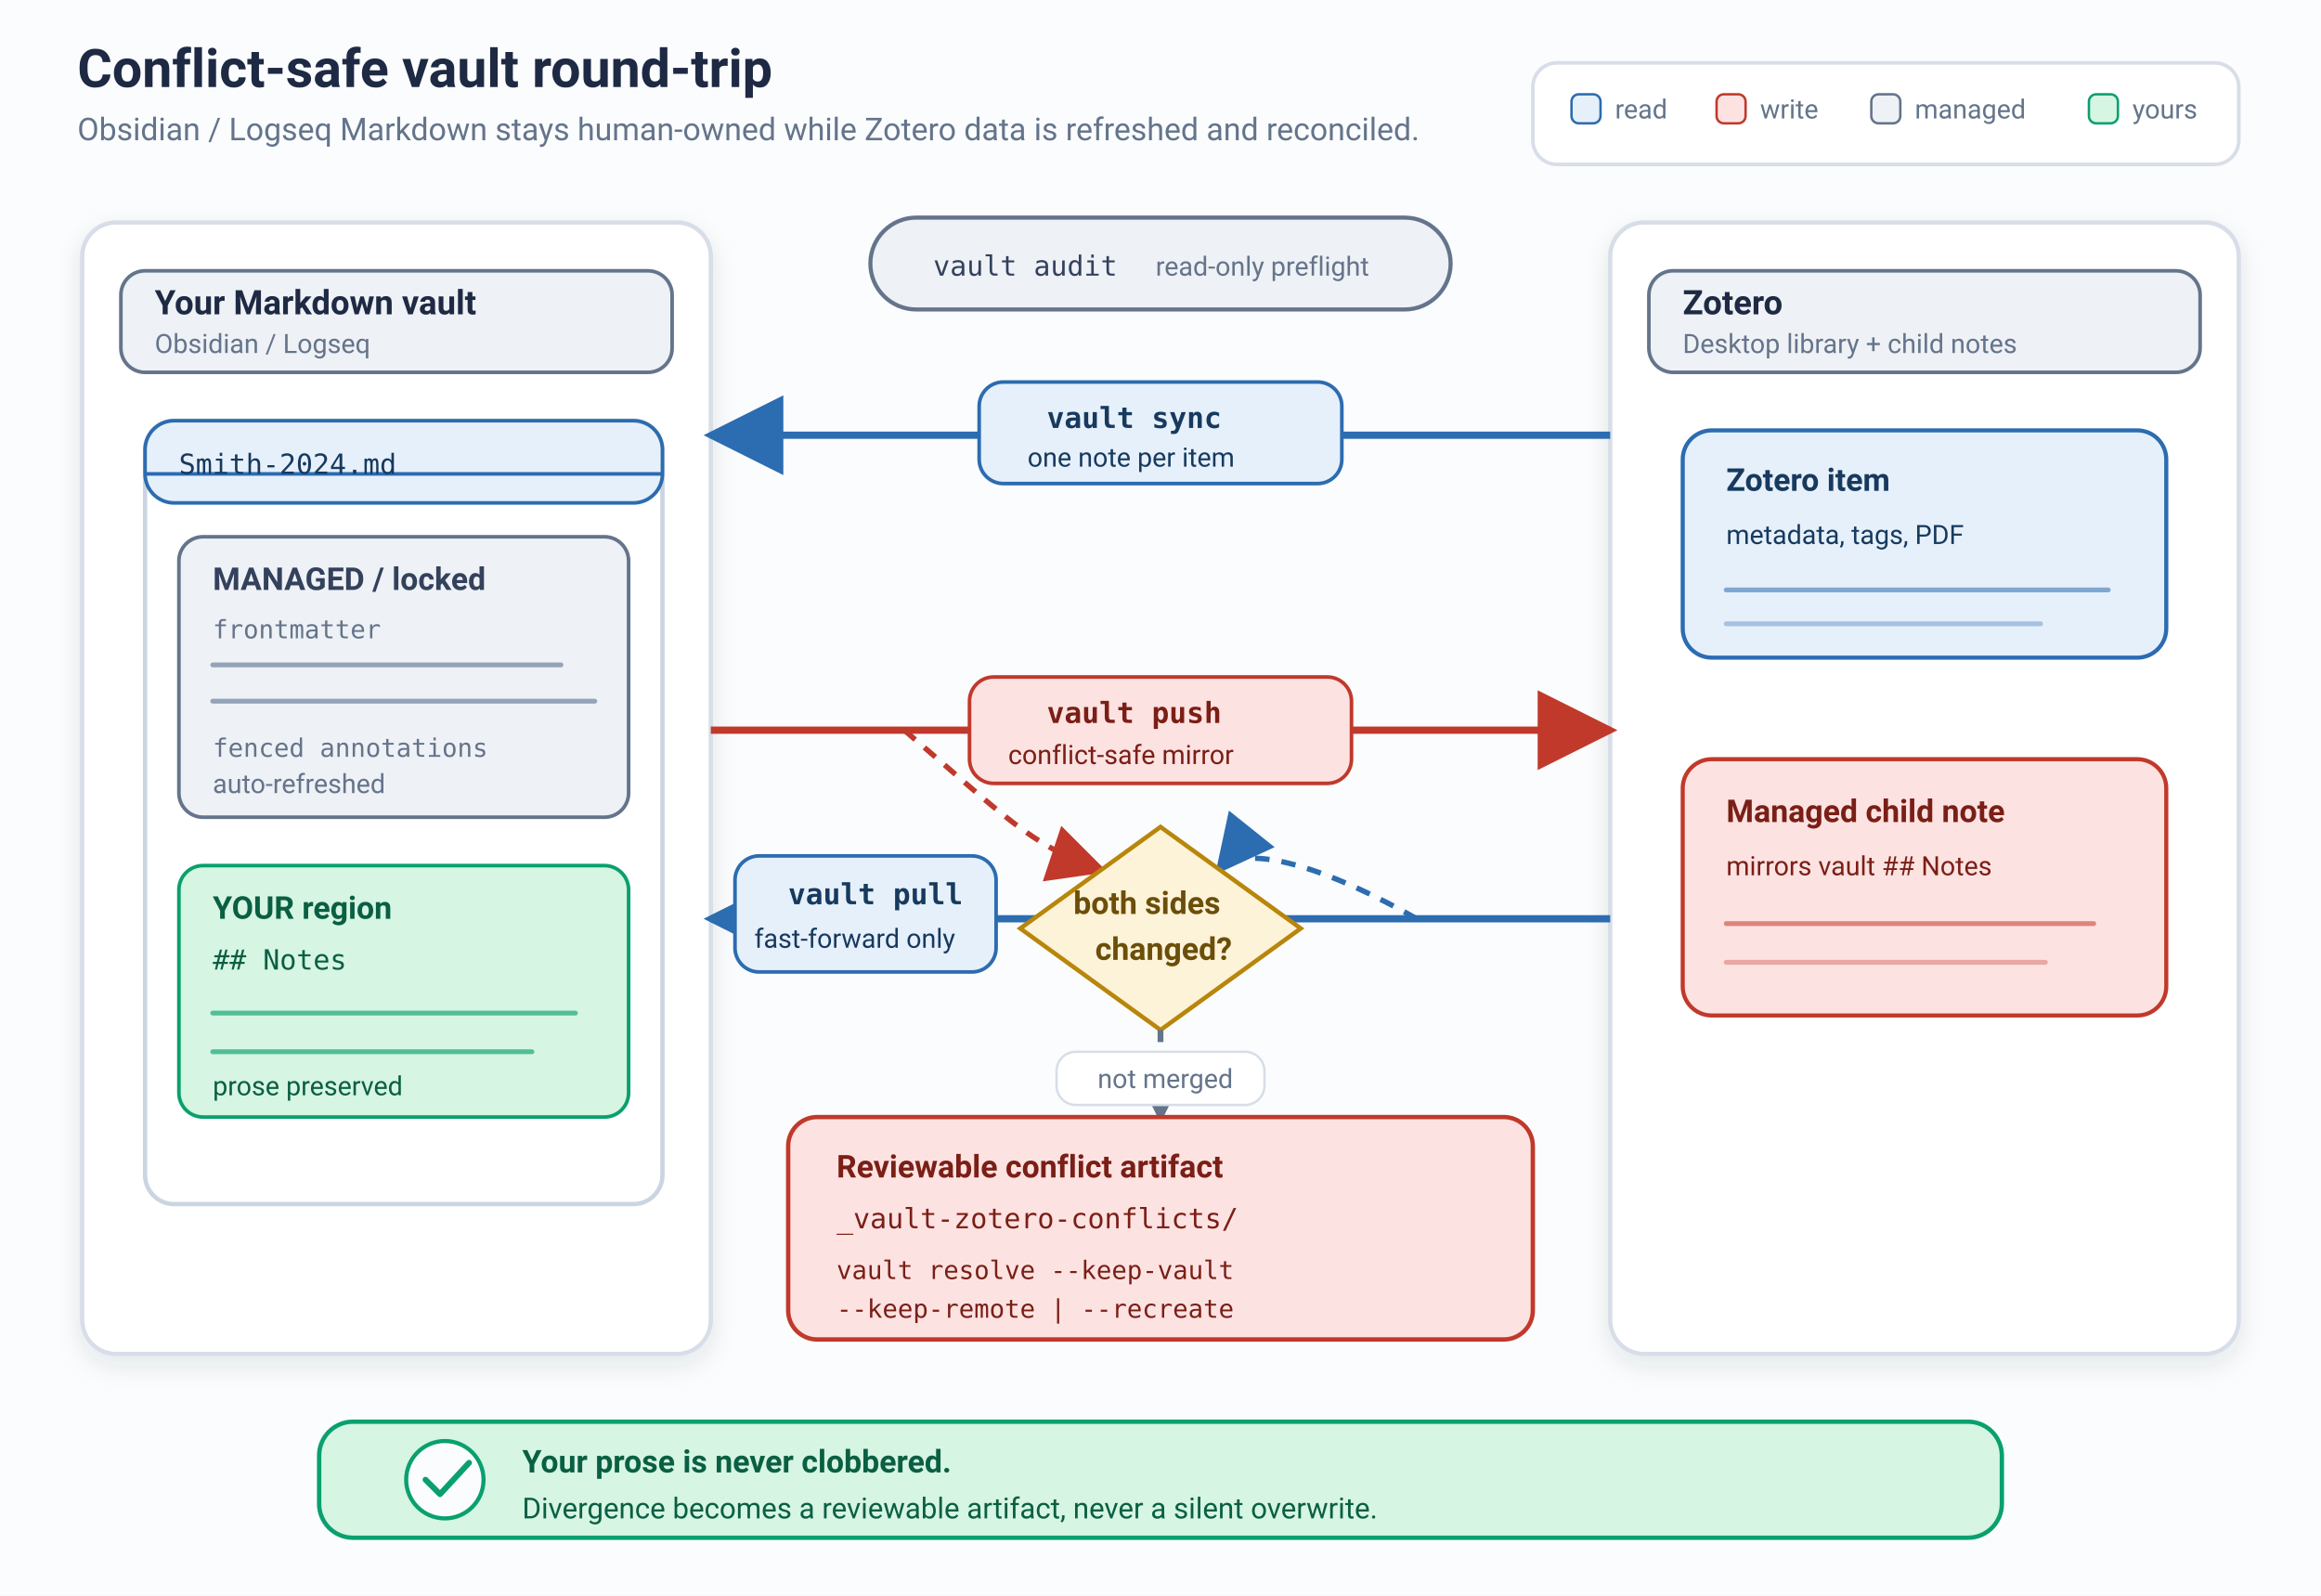
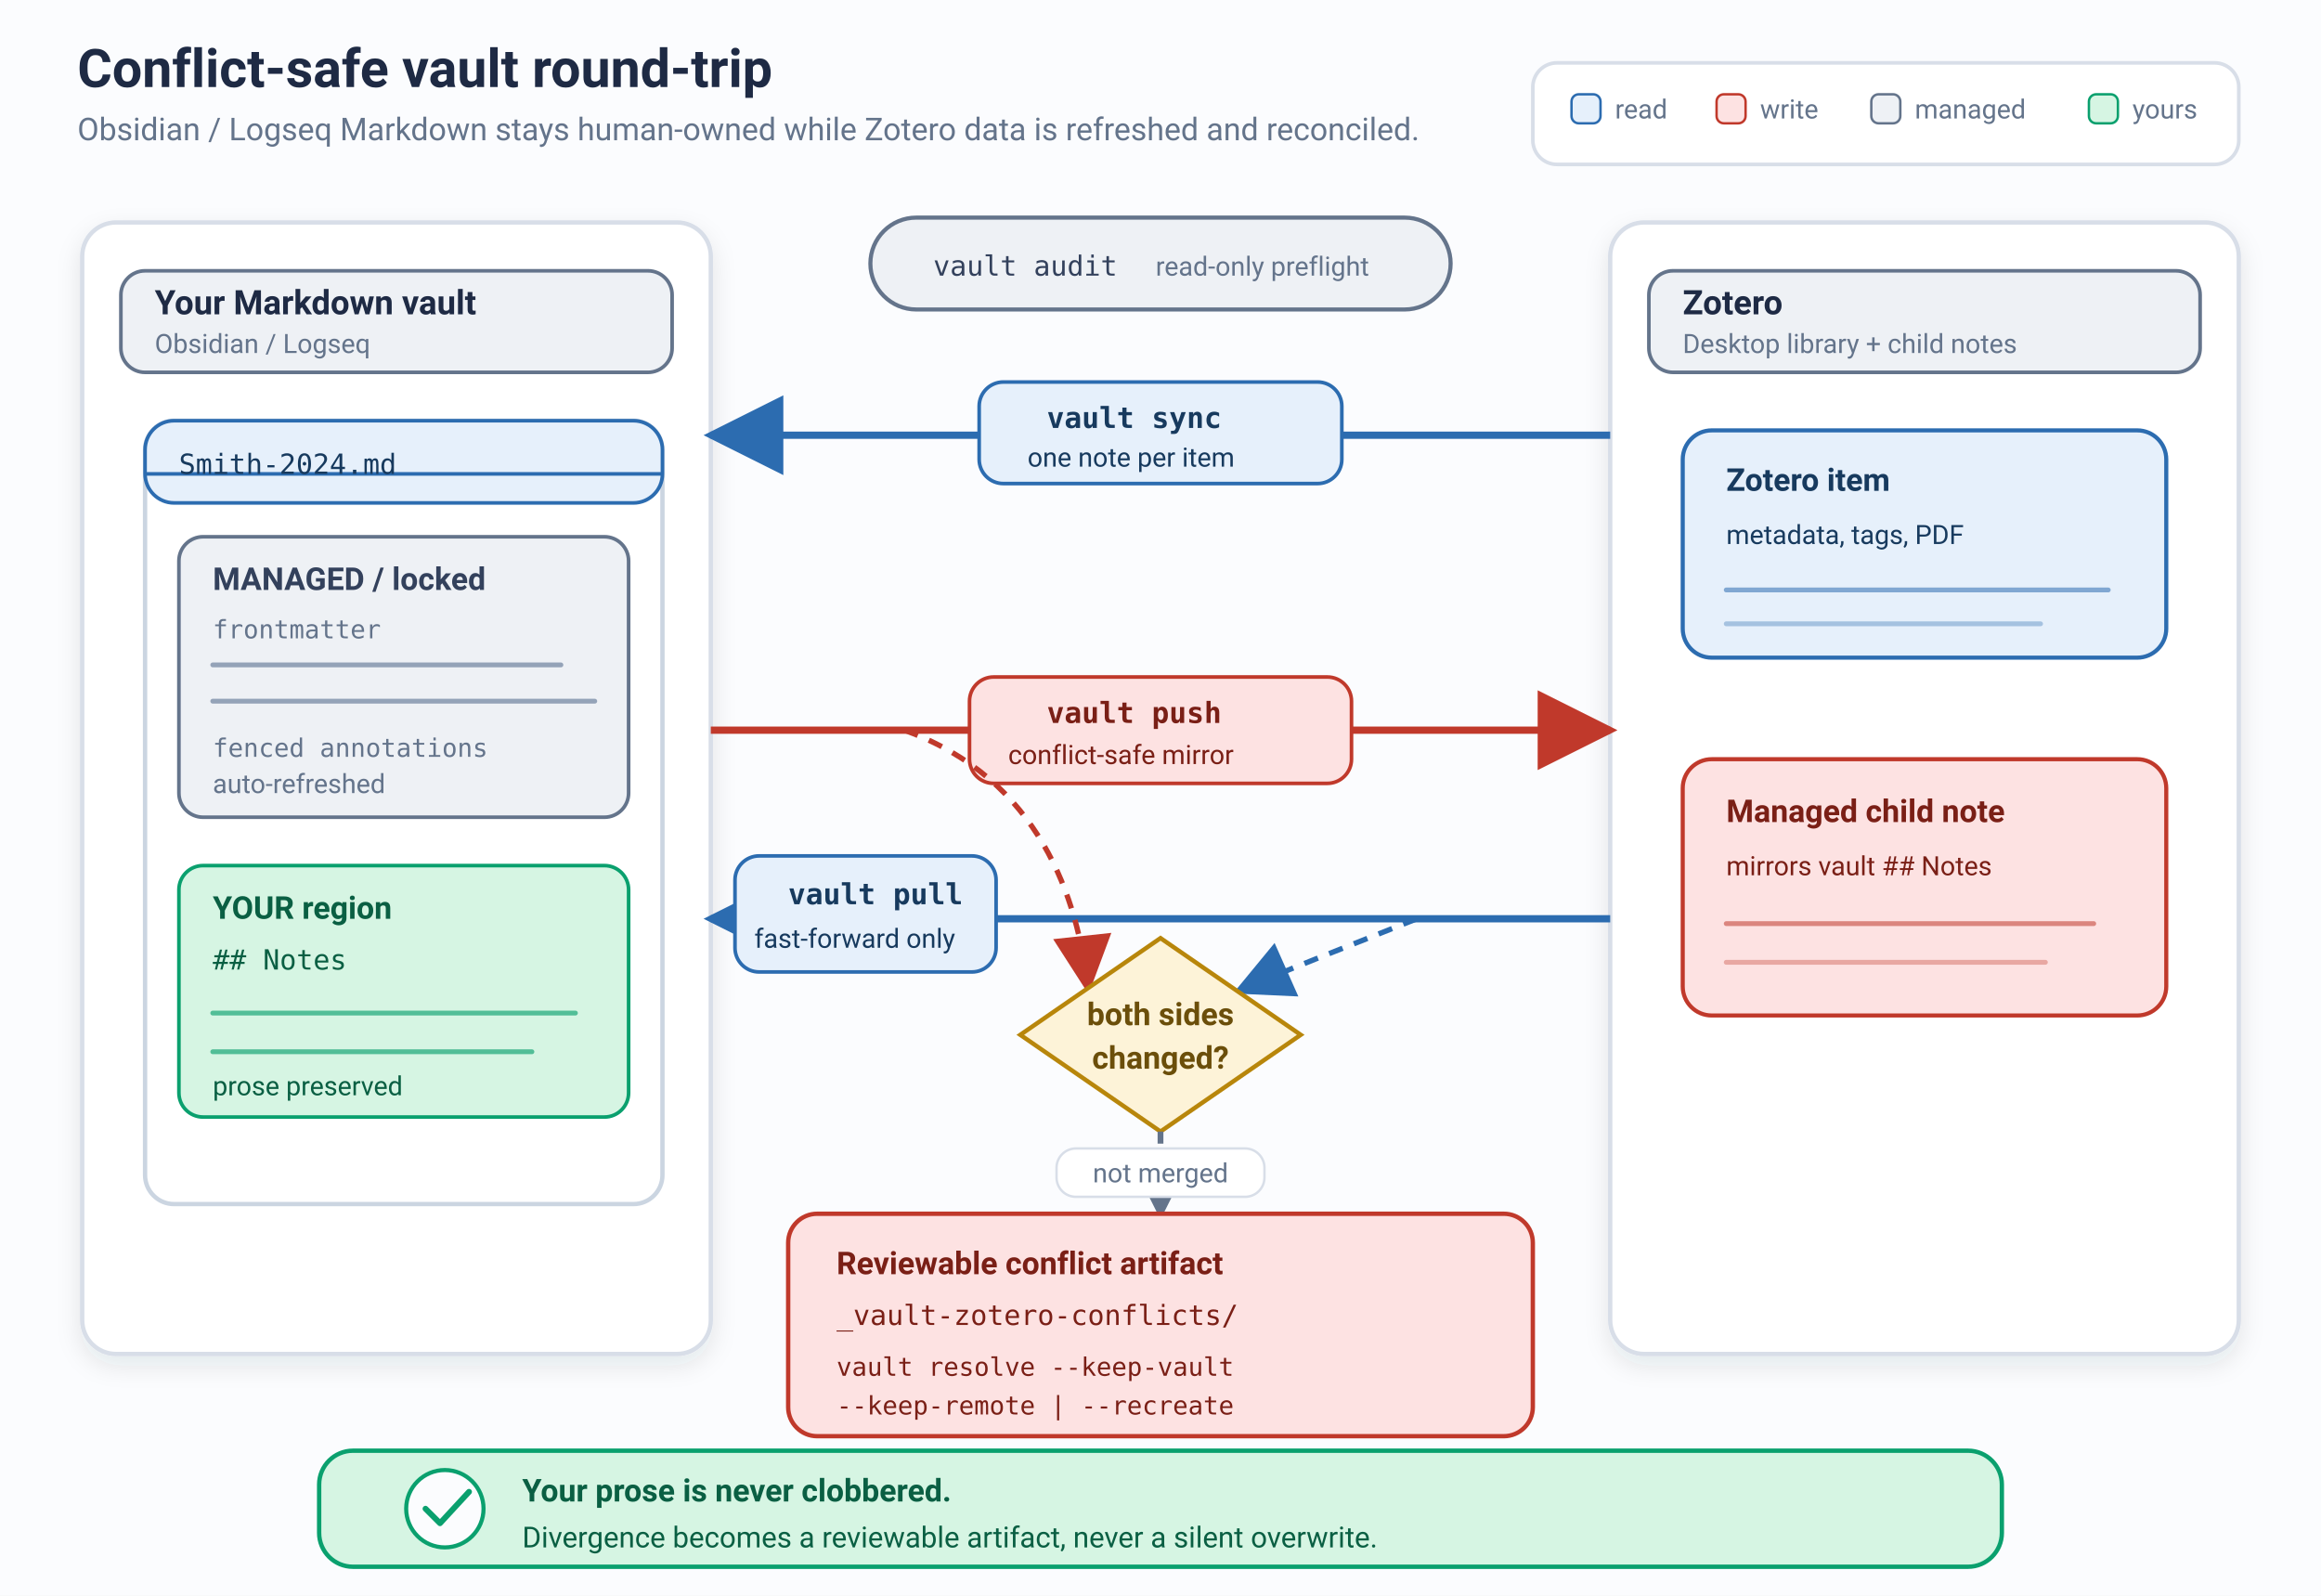
<svg xmlns="http://www.w3.org/2000/svg" width="960" height="660" viewBox="0 0 960 660" role="img" aria-labelledby="title desc" font-family="ui-sans-serif, -apple-system, Segoe UI, Roboto, Helvetica, Arial, sans-serif">
  <defs>
    <filter id="shadow" x="-12%" y="-12%" width="124%" height="124%">
      <feDropShadow dx="0" dy="4" stdDeviation="5" flood-color="#1e2a44" flood-opacity="0.10" />
    </filter>
    <marker id="arrow-blue" markerWidth="11" markerHeight="11" refX="10" refY="5.5" orient="auto" markerUnits="strokeWidth">
      <path d="M 0 0 L 11 5.5 L 0 11 z" fill="#2c6cb0" />
    </marker>
    <marker id="arrow-coral" markerWidth="11" markerHeight="11" refX="10" refY="5.5" orient="auto" markerUnits="strokeWidth">
      <path d="M 0 0 L 11 5.5 L 0 11 z" fill="#c0392b" />
    </marker>
    <marker id="arrow-grey" markerWidth="11" markerHeight="11" refX="10" refY="5.5" orient="auto" markerUnits="strokeWidth">
      <path d="M 0 0 L 11 5.5 L 0 11 z" fill="#64748b" />
    </marker>
    <style>
      .title { font-size: 22px; font-weight: 700; fill: #1e2a44; }
      .subtitle { font-size: 13px; fill: #64748b; }
      .panel-title { font-size: 14px; font-weight: 700; fill: #1e2a44; }
      .node-title { font-size: 13px; font-weight: 700; }
      .label { font-size: 12px; fill: #33415c; }
      .small { font-size: 11px; fill: #64748b; }
      .mono { font-family: ui-monospace, SFMono-Regular, Menlo, monospace; font-size: 11.5px; }
      .mono-small { font-family: ui-monospace, SFMono-Regular, Menlo, monospace; font-size: 10.5px; }
      .blue-text { fill: #173a5e; }
      .coral-text { fill: #7a1f16; }
      .green-text { fill: #0a5f43; }
      .grey-text { fill: #33415c; }
      .muted { fill: #64748b; }
      .flow-label { font-family: ui-monospace, SFMono-Regular, Menlo, monospace; font-size: 12px; font-weight: 700; }
    </style>
  </defs>
  <rect x="0" y="0" width="960" height="660" fill="#fbfcfe" />
  <text x="32" y="36" class="title">Conflict-safe vault round-trip</text>
  <text x="32" y="58" class="subtitle">Obsidian / Logseq Markdown stays human-owned while Zotero data is refreshed and reconciled.</text>
  <g aria-label="Legend">
    <rect x="634" y="26" width="292" height="42" rx="10" fill="#ffffff" stroke="#d8dee8" stroke-width="1.5" />
    <rect x="650" y="39" width="12" height="12" rx="3" fill="#e6f0fb" stroke="#2c6cb0" />
    <text x="668" y="49" class="small">read</text>
    <rect x="710" y="39" width="12" height="12" rx="3" fill="#fde2e2" stroke="#c0392b" />
    <text x="728" y="49" class="small">write</text>
    <rect x="774" y="39" width="12" height="12" rx="3" fill="#eef1f5" stroke="#64748b" />
    <text x="792" y="49" class="small">managed</text>
    <rect x="864" y="39" width="12" height="12" rx="3" fill="#d6f5e3" stroke="#0aa06e" />
    <text x="882" y="49" class="small">yours</text>
  </g>
  <rect x="34" y="92" width="260" height="468" rx="14" fill="#ffffff" stroke="#d8dee8" stroke-width="1.8" filter="url(#shadow)" />
  <rect x="50" y="112" width="228" height="42" rx="10" fill="#eef1f5" stroke="#64748b" stroke-width="1.5" />
  <text x="64" y="130" class="panel-title">Your Markdown vault</text>
  <text x="64" y="146" class="small">Obsidian / Logseq</text>
  <g aria-label="Markdown note card">
    <rect x="60" y="174" width="214" height="324" rx="12" fill="#ffffff" stroke="#cbd5e1" stroke-width="1.8" />
    <rect x="60" y="174" width="214" height="34" rx="12" fill="#e6f0fb" stroke="#2c6cb0" stroke-width="1.5" />
    <path d="M 60 196 H 274" stroke="#2c6cb0" stroke-width="1.5" />
    <text x="74" y="196" class="mono blue-text">Smith-2024.md</text>
    <rect x="74" y="222" width="186" height="116" rx="10" fill="#eef1f5" stroke="#64748b" stroke-width="1.5" />
    <text x="88" y="244" class="node-title grey-text">MANAGED / locked</text>
    <text x="88" y="264" class="mono-small muted">frontmatter</text>
    <line x1="88" y1="275" x2="232" y2="275" stroke="#94a3b8" stroke-width="2" stroke-linecap="round" />
    <line x1="88" y1="290" x2="246" y2="290" stroke="#94a3b8" stroke-width="2" stroke-linecap="round" />
    <text x="88" y="313" class="mono-small muted">fenced annotations</text>
    <text x="88" y="328" class="small">auto-refreshed</text>
    <rect x="74" y="358" width="186" height="104" rx="10" fill="#d6f5e3" stroke="#0aa06e" stroke-width="1.5" />
    <text x="88" y="380" class="node-title green-text">YOUR region</text>
    <text x="88" y="401" class="mono green-text">## Notes</text>
    <line x1="88" y1="419" x2="238" y2="419" stroke="#0aa06e" stroke-width="2" stroke-linecap="round" opacity="0.65" />
    <line x1="88" y1="435" x2="220" y2="435" stroke="#0aa06e" stroke-width="2" stroke-linecap="round" opacity="0.65" />
    <text x="88" y="453" class="small green-text">prose preserved</text>
  </g>
  <rect x="666" y="92" width="260" height="468" rx="14" fill="#ffffff" stroke="#d8dee8" stroke-width="1.8" filter="url(#shadow)" />
  <rect x="682" y="112" width="228" height="42" rx="10" fill="#eef1f5" stroke="#64748b" stroke-width="1.5" />
  <text x="696" y="130" class="panel-title">Zotero</text>
  <text x="696" y="146" class="small">Desktop library + child notes</text>
  <g aria-label="Zotero item and note">
    <rect x="696" y="178" width="200" height="94" rx="12" fill="#e6f0fb" stroke="#2c6cb0" stroke-width="1.7" />
    <text x="714" y="203" class="node-title blue-text">Zotero item</text>
    <text x="714" y="225" class="small blue-text">metadata, tags, PDF</text>
    <line x1="714" y1="244" x2="872" y2="244" stroke="#2c6cb0" stroke-width="2" stroke-linecap="round" opacity="0.55" />
    <line x1="714" y1="258" x2="844" y2="258" stroke="#2c6cb0" stroke-width="2" stroke-linecap="round" opacity="0.35" />
    <rect x="696" y="314" width="200" height="106" rx="12" fill="#fde2e2" stroke="#c0392b" stroke-width="1.7" />
    <text x="714" y="340" class="node-title coral-text">Managed child note</text>
    <text x="714" y="362" class="small coral-text">mirrors vault ## Notes</text>
    <line x1="714" y1="382" x2="866" y2="382" stroke="#c0392b" stroke-width="2" stroke-linecap="round" opacity="0.55" />
    <line x1="714" y1="398" x2="846" y2="398" stroke="#c0392b" stroke-width="2" stroke-linecap="round" opacity="0.35" />
  </g>
  <g aria-label="Read-only preflight">
    <rect x="360" y="90" width="240" height="38" rx="19" fill="#eef1f5" stroke="#64748b" stroke-width="1.7" />
    <text x="386" y="114" class="mono grey-text">vault audit</text>
    <text x="478" y="114" class="small">read-only preflight</text>
  </g>
  <g aria-label="Round trip flows">
    <line x1="666" y1="180" x2="294" y2="180" stroke="#2c6cb0" stroke-width="3" marker-end="url(#arrow-blue)" />
    <rect x="405" y="158" width="150" height="42" rx="10" fill="#e6f0fb" stroke="#2c6cb0" stroke-width="1.5" />
    <text x="433" y="177" class="flow-label blue-text">vault sync</text>
    <text x="425" y="193" class="small blue-text">one note per item</text>
    <line x1="294" y1="302" x2="666" y2="302" stroke="#c0392b" stroke-width="3" marker-end="url(#arrow-coral)" />
    <rect x="401" y="280" width="158" height="44" rx="10" fill="#fde2e2" stroke="#c0392b" stroke-width="1.5" />
    <text x="433" y="299" class="flow-label coral-text">vault push</text>
    <text x="417" y="316" class="small coral-text">conflict-safe mirror</text>
    <line x1="666" y1="380" x2="294" y2="380" stroke="#2c6cb0" stroke-width="3" marker-end="url(#arrow-blue)" />
    <rect x="304" y="354" width="108" height="48" rx="10" fill="#e6f0fb" stroke="#2c6cb0" stroke-width="1.5" />
    <text x="326" y="374" class="flow-label blue-text">vault pull</text>
    <text x="312" y="392" class="small blue-text">fast-forward only</text>
  </g>
  <g aria-label="Conflict branch">
-     <path d="M 374 302 C 414 336, 426 350, 456 360" fill="none" stroke="#c0392b" stroke-width="2.2" stroke-dasharray="6 5" marker-end="url(#arrow-coral)" />
-     <path d="M 586 380 C 540 354, 512 350, 504 360" fill="none" stroke="#2c6cb0" stroke-width="2.2" stroke-dasharray="6 5" marker-end="url(#arrow-blue)" />
-     <path d="M 480 342 L 538 384 L 480 426 L 422 384 Z" fill="#fdf3d8" stroke="#b8860b" stroke-width="1.8" />
-     <text x="444" y="378" class="node-title" fill="#6b4e0a">both sides</text>
-     <text x="453" y="397" class="node-title" fill="#6b4e0a">changed?</text>
-     <line x1="480" y1="426" x2="480" y2="462" stroke="#64748b" stroke-width="2.4" stroke-dasharray="5 5" marker-end="url(#arrow-grey)" />
-     <rect x="437" y="435" width="86" height="22" rx="8" fill="#ffffff" stroke="#d8dee8" stroke-width="1" />
-     <text x="454" y="450" class="small" fill="#64748b">not merged</text>
-     <rect x="326" y="462" width="308" height="92" rx="12" fill="#fde2e2" stroke="#c0392b" stroke-width="1.8" />
-     <text x="346" y="487" class="node-title coral-text">Reviewable conflict artifact</text>
-     <text x="346" y="508" class="mono coral-text">_vault-zotero-conflicts/</text>
-     <text x="346" y="529" class="mono-small coral-text">vault resolve --keep-vault</text>
-     <text x="346" y="545" class="mono-small coral-text">--keep-remote | --recreate</text>
+     <path d="M 374 302 C 430 322, 446 372, 450 409" fill="none" stroke="#c0392b" stroke-width="2.2" stroke-dasharray="6 5" marker-end="url(#arrow-coral)" />
+     <path d="M 586 380 C 556 392, 530 402, 512 410" fill="none" stroke="#2c6cb0" stroke-width="2.2" stroke-dasharray="6 5" marker-end="url(#arrow-blue)" />
+     <path d="M 480 388 L 538 428 L 480 468 L 422 428 Z" fill="#fdf3d8" stroke="#b8860b" stroke-width="1.8" />
+     <text x="480" y="424" text-anchor="middle" class="node-title" fill="#6b4e0a">both sides</text>
+     <text x="480" y="442" text-anchor="middle" class="node-title" fill="#6b4e0a">changed?</text>
+     <line x1="480" y1="468" x2="480" y2="502" stroke="#64748b" stroke-width="2.4" stroke-dasharray="5 5" marker-end="url(#arrow-grey)" />
+     <rect x="437" y="475" width="86" height="20" rx="8" fill="#ffffff" stroke="#d8dee8" stroke-width="1" />
+     <text x="480" y="489" text-anchor="middle" class="small" fill="#64748b">not merged</text>
+     <rect x="326" y="502" width="308" height="92" rx="12" fill="#fde2e2" stroke="#c0392b" stroke-width="1.8" />
+     <text x="346" y="527" class="node-title coral-text">Reviewable conflict artifact</text>
+     <text x="346" y="548" class="mono coral-text">_vault-zotero-conflicts/</text>
+     <text x="346" y="569" class="mono-small coral-text">vault resolve --keep-vault</text>
+     <text x="346" y="585" class="mono-small coral-text">--keep-remote | --recreate</text>
  </g>
  <g aria-label="Hook">
-     <rect x="132" y="588" width="696" height="48" rx="14" fill="#d6f5e3" stroke="#0aa06e" stroke-width="1.8" />
-     <text x="216" y="609" class="node-title green-text">Your prose is never clobbered.</text>
-     <text x="216" y="628" class="label green-text">Divergence becomes a reviewable artifact, never a silent overwrite.</text>
-     <circle cx="184" cy="612" r="16" fill="#fbfcfe" stroke="#0aa06e" stroke-width="1.7" />
-     <path d="M 176 612 L 182 618 L 194 605" fill="none" stroke="#0aa06e" stroke-width="2.4" stroke-linecap="round" stroke-linejoin="round" />
+     <rect x="132" y="600" width="696" height="48" rx="14" fill="#d6f5e3" stroke="#0aa06e" stroke-width="1.8" />
+     <text x="216" y="621" class="node-title green-text">Your prose is never clobbered.</text>
+     <text x="216" y="640" class="label green-text">Divergence becomes a reviewable artifact, never a silent overwrite.</text>
+     <circle cx="184" cy="624" r="16" fill="#fbfcfe" stroke="#0aa06e" stroke-width="1.7" />
+     <path d="M 176 624 L 182 630 L 194 617" fill="none" stroke="#0aa06e" stroke-width="2.4" stroke-linecap="round" stroke-linejoin="round" />
  </g>
</svg>
